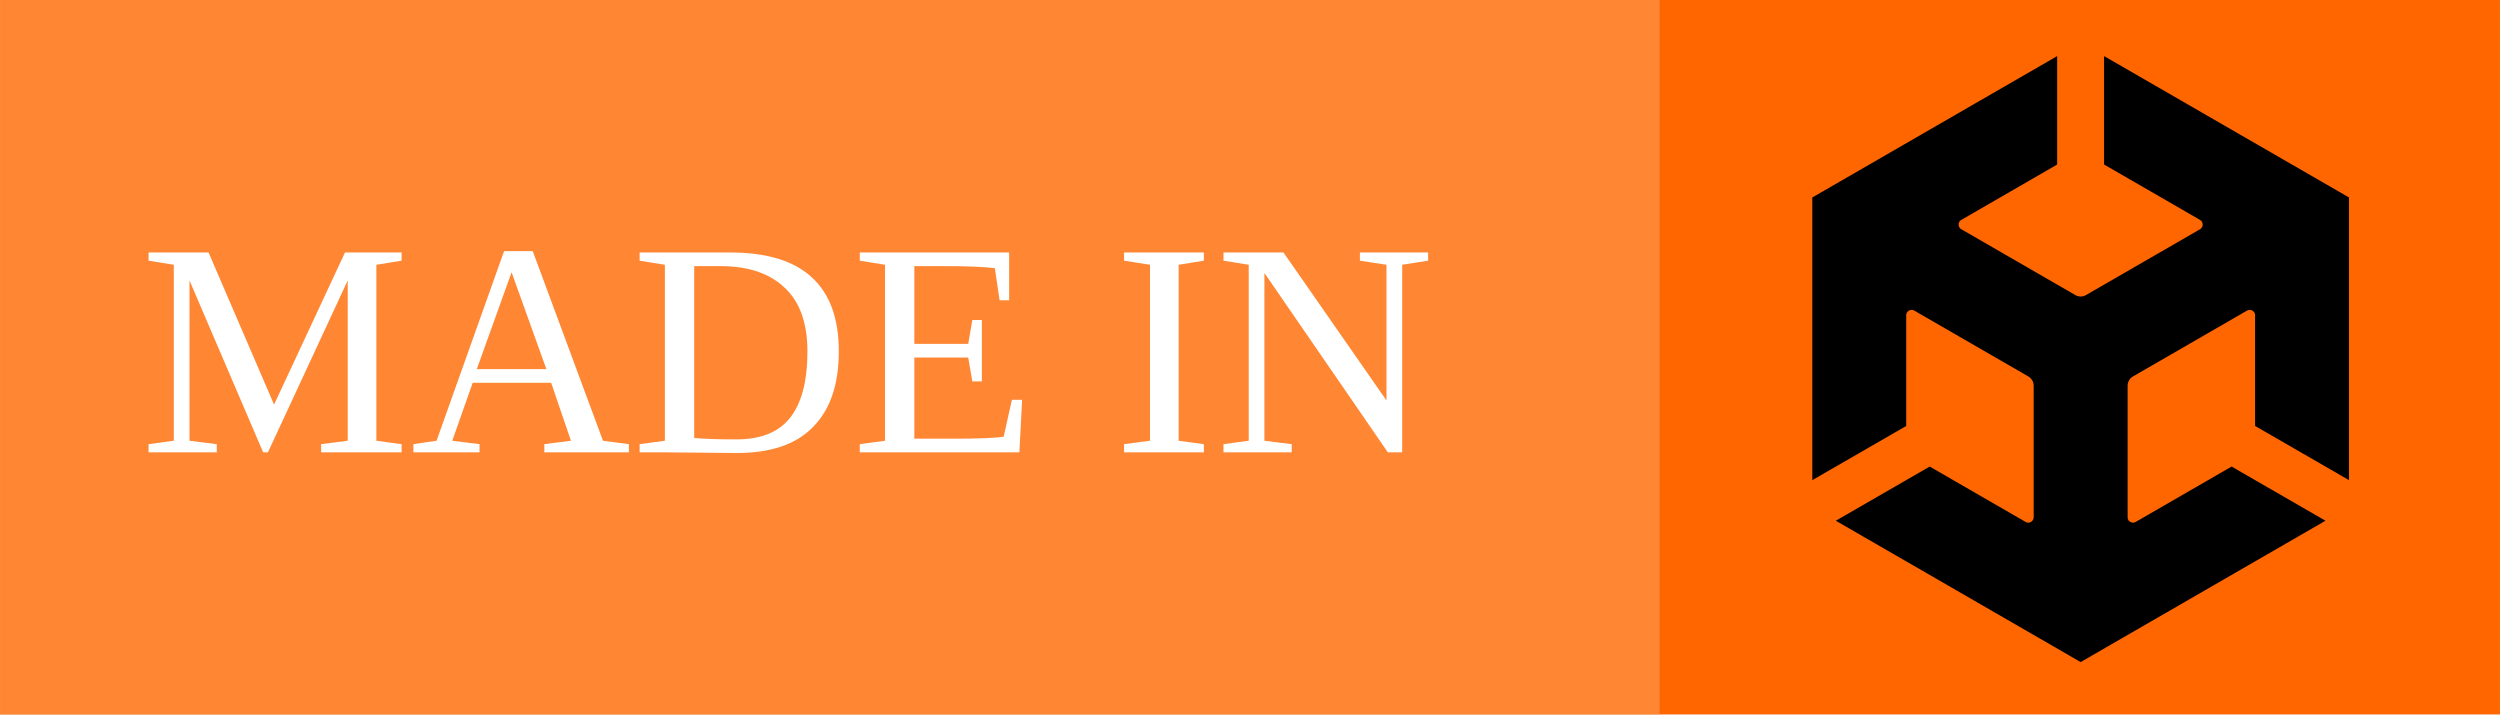
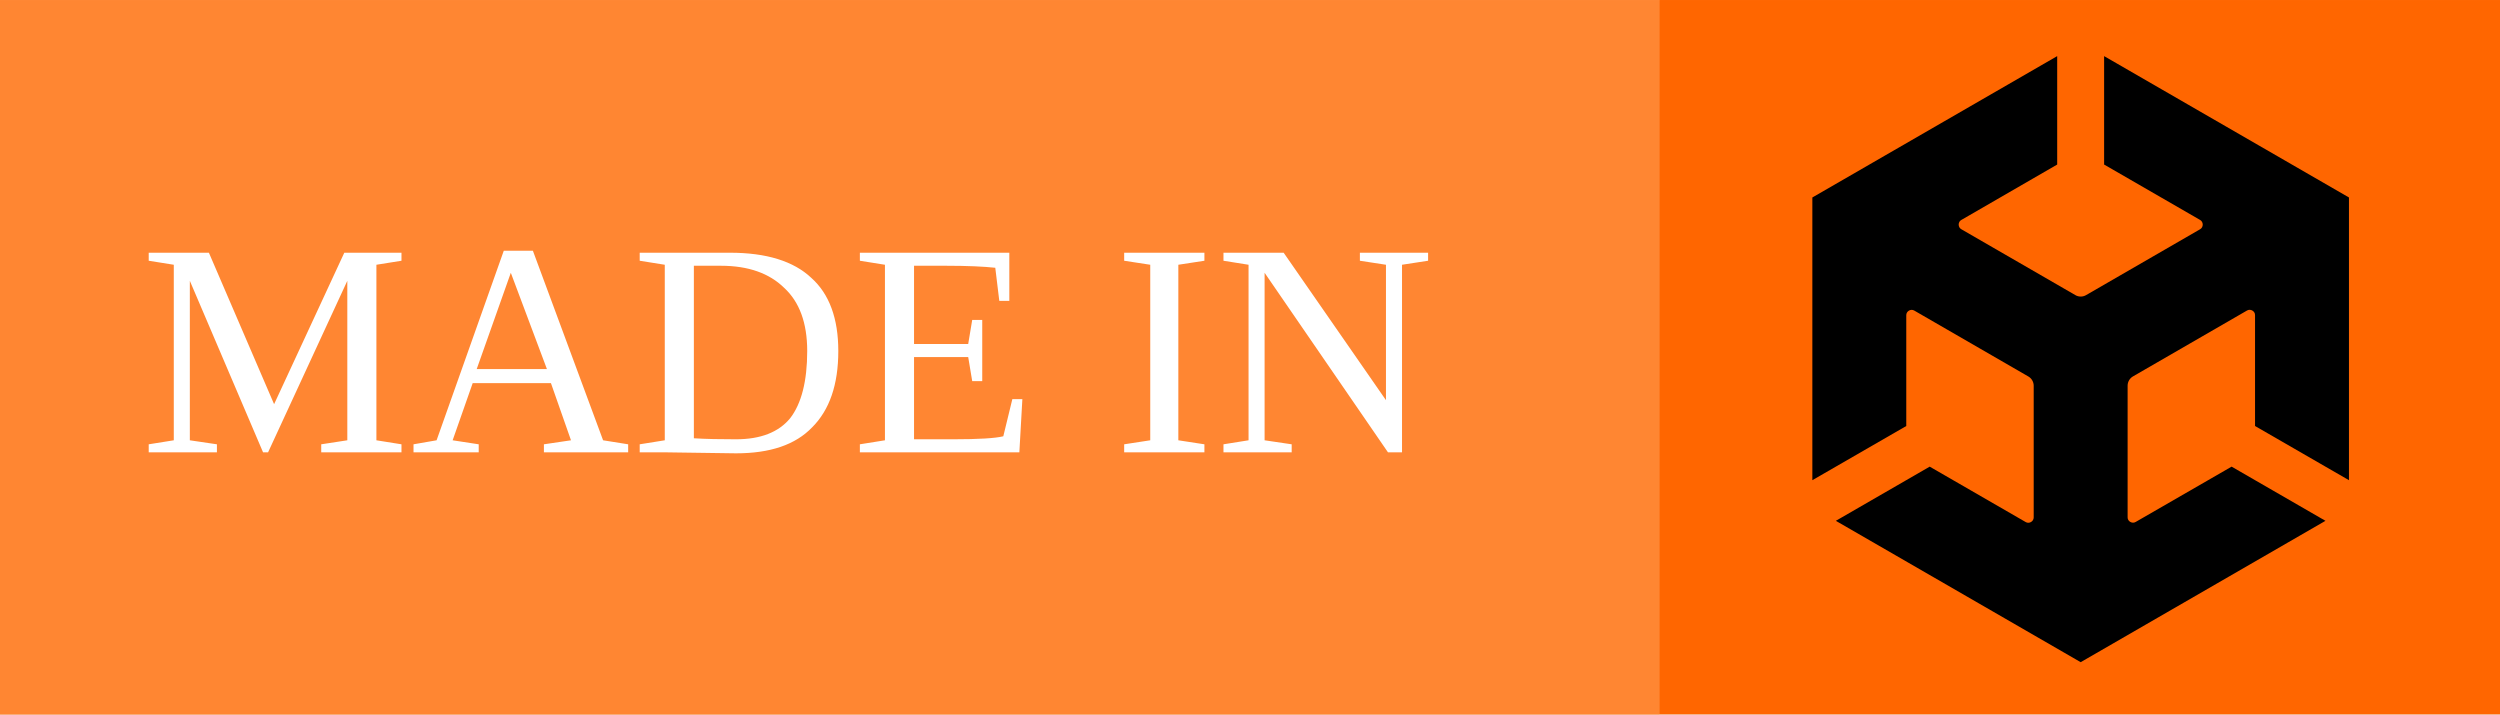
- <svg xmlns="http://www.w3.org/2000/svg" width="216.454" height="61.873" viewBox="0 0 57.27 16.371" version="1.1" id="svg1" xml:space="preserve">
+ <svg xmlns="http://www.w3.org/2000/svg" width="147.19" height="42.074" viewBox="0 0 38.944 11.132" version="1.1" id="svg1" xml:space="preserve">
  <defs id="defs1" />
  <g id="layer1" transform="translate(0.00408734,0.00312397)">
-     <rect style="fill:#ff6600;stroke-width:0.18" id="rect1" width="19.263" height="16.366" x="38.003" y="-0.003" ry="0" />
-     <rect style="fill:#ff8632;fill-opacity:1;stroke-width:0.175" id="rect2" width="38.01" height="16.371" x="-0.004" y="-0.003" />
-     <text xml:space="preserve" style="font-size:6.981px;text-align:start;writing-mode:lr-tb;direction:ltr;text-anchor:start;fill:#ffffff;fill-opacity:1;stroke-width:0.164" x="3.197" y="10.36" id="text2">
-       <tspan id="tspan2" style="font-size:6.981px;stroke-width:0.164" x="3.197" y="10.36">MADE IN</tspan>
+     <rect style="fill:#ff6600;stroke-width:0.122" id="rect1" width="13.099" height="11.129" x="25.841" y="-0.003" ry="0" />
+     <rect style="fill:#ff8632;fill-opacity:1;stroke-width:0.119" id="rect2" width="25.847" height="11.132" x="-0.004" y="-0.003" />
+     <text xml:space="preserve" style="font-size:4.747px;text-align:start;writing-mode:lr-tb;direction:ltr;text-anchor:start;fill:#ffffff;fill-opacity:1;stroke-width:0.111" x="2.173" y="7.044" id="text2">
+       <tspan id="tspan2" style="font-size:4.747px;stroke-width:0.111" x="2.173" y="7.044">MADE IN</tspan>
    </text>
-     <path d="m 48.197,3.766 2.198,1.269 c 0.079,0.045 0.082,0.168 0,0.213 l -2.612,1.508 a 0.242,0.242 0 0 1 -0.246,0 l -2.612,-1.508 c -0.08,-0.043 -0.082,-0.169 0,-0.213 L 47.122,3.766 V 1.282 l -5.609,3.238 V 10.996 L 43.664,9.755 V 7.218 c -0.001,-0.091 0.105,-0.155 0.184,-0.106 l 2.612,1.508 a 0.246,0.246 0 0 1 0.124,0.213 v 3.015 c 0.001,0.091 -0.105,0.155 -0.184,0.106 l -2.198,-1.269 -2.151,1.241 5.609,3.238 5.609,-3.238 -2.151,-1.241 -2.198,1.269 c -0.078,0.047 -0.187,-0.014 -0.184,-0.106 V 8.833 c 0,-0.091 0.05,-0.171 0.124,-0.213 l 2.612,-1.508 c 0.078,-0.047 0.187,0.013 0.184,0.106 v 2.537 l 2.151,1.241 V 4.52 L 48.197,1.282 Z" id="path1" style="stroke-width:0.578" />
+     <path d="m 32.773,2.56 1.495,0.863 c 0.054,0.03 0.056,0.114 0,0.145 l -1.776,1.026 a 0.165,0.165 0 0 1 -0.167,0 l -1.776,-1.026 c -0.055,-0.029 -0.056,-0.115 0,-0.145 L 32.042,2.56 V 0.871 L 28.228,3.073 V 7.477 L 29.691,6.633 V 4.907 c -9.52e-4,-0.062 0.071,-0.105 0.125,-0.072 l 1.776,1.026 a 0.167,0.167 0 0 1 0.084,0.145 v 2.051 c 9.52e-4,0.062 -0.071,0.105 -0.125,0.072 L 30.056,7.266 28.594,8.11 32.408,10.312 36.221,8.11 34.759,7.266 33.264,8.128 c -0.053,0.032 -0.127,-0.01 -0.125,-0.072 v -2.051 c 0,-0.062 0.034,-0.116 0.084,-0.145 l 1.776,-1.026 c 0.053,-0.032 0.127,0.009 0.125,0.072 V 6.633 L 36.587,7.477 V 3.073 L 32.773,0.871 Z" id="path1" style="stroke-width:0.393" />
  </g>
</svg>
